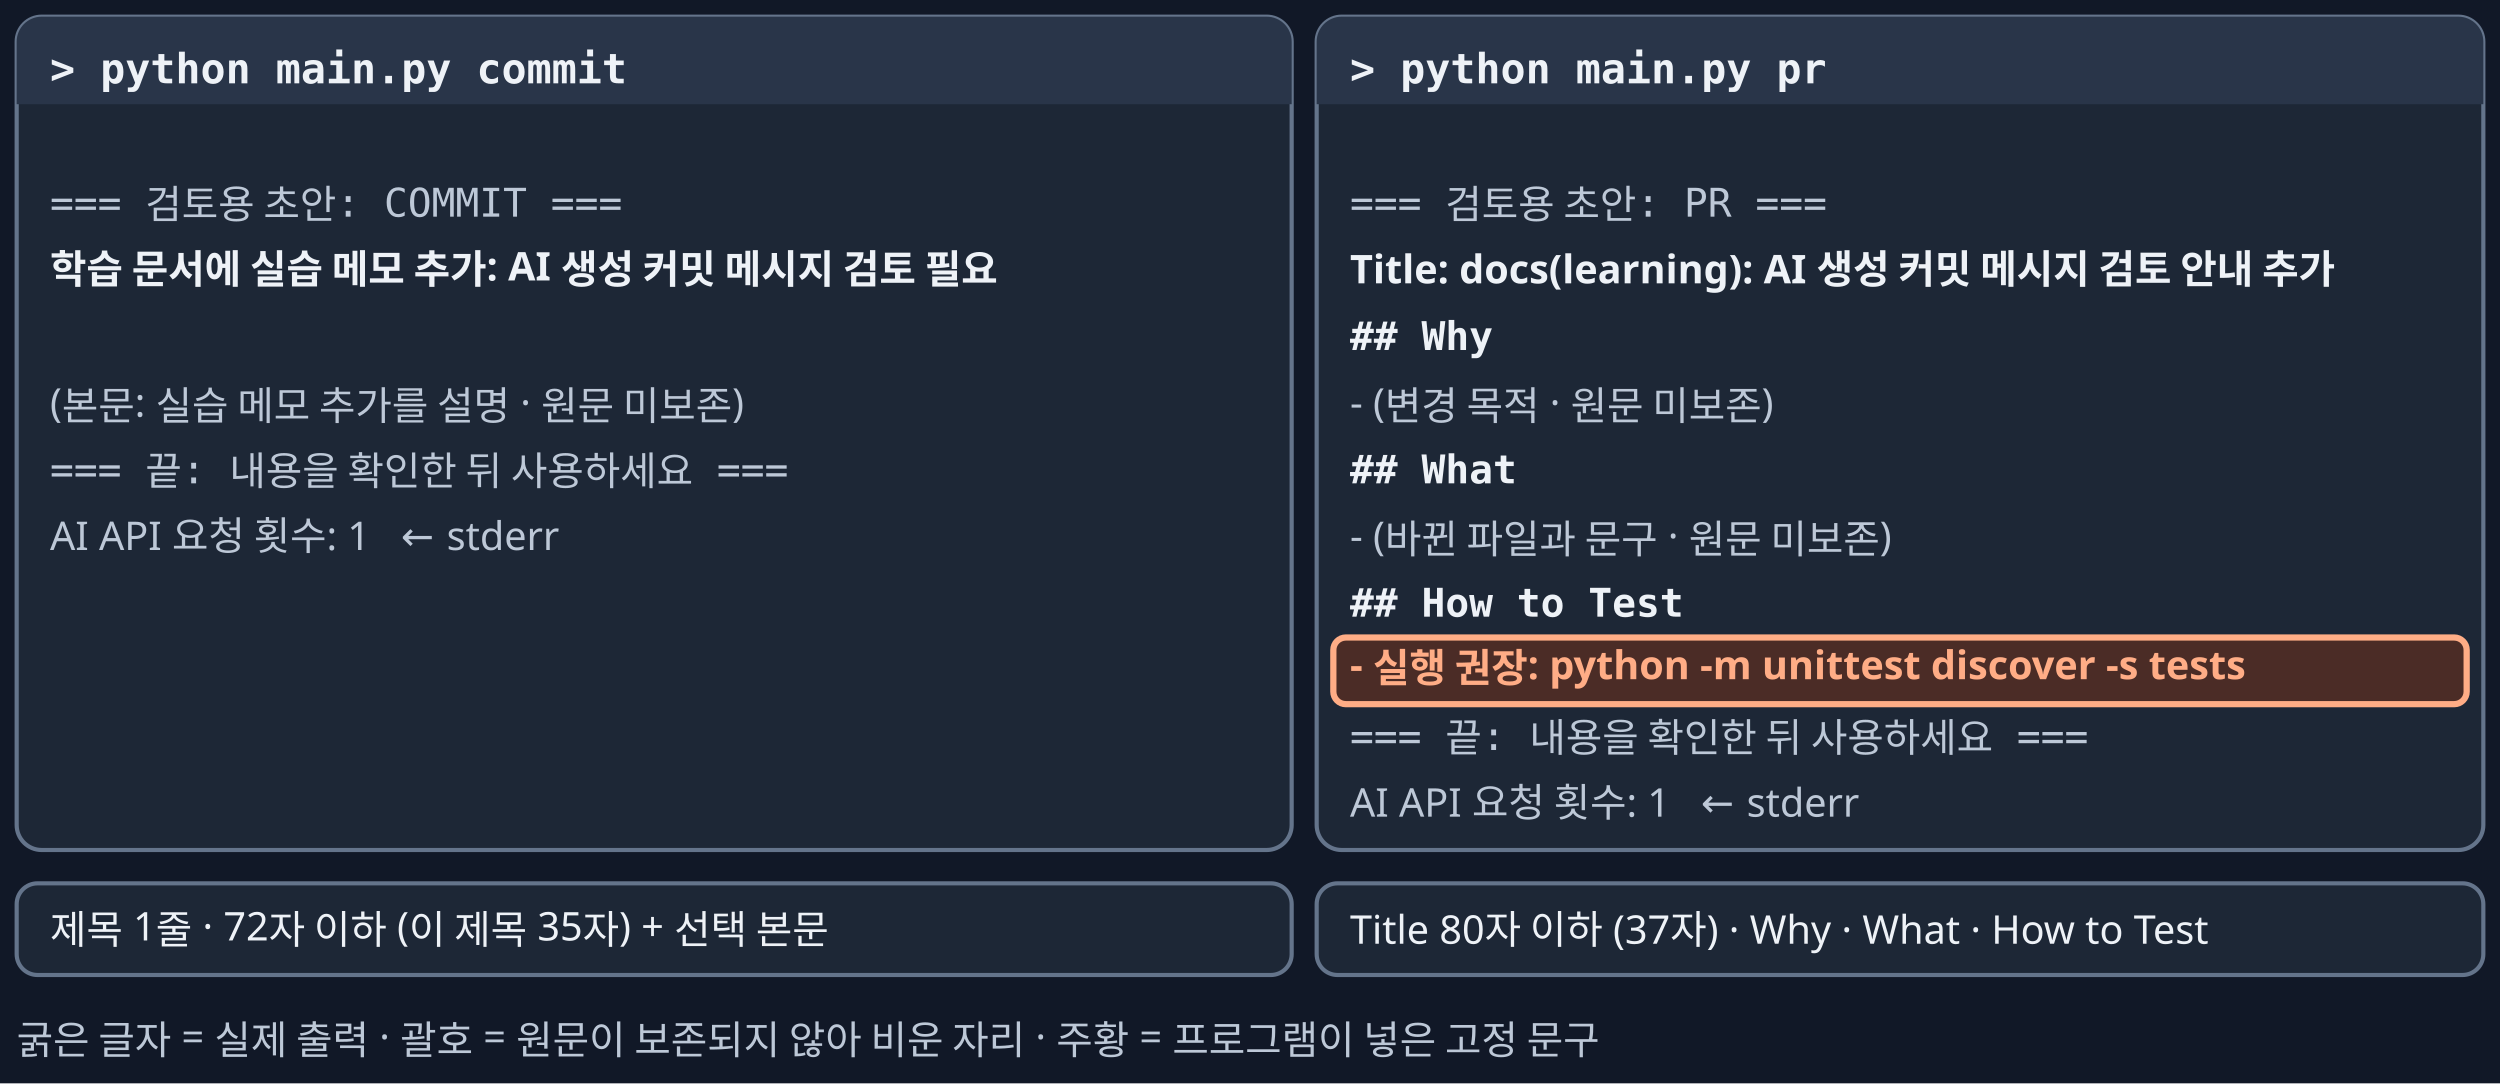
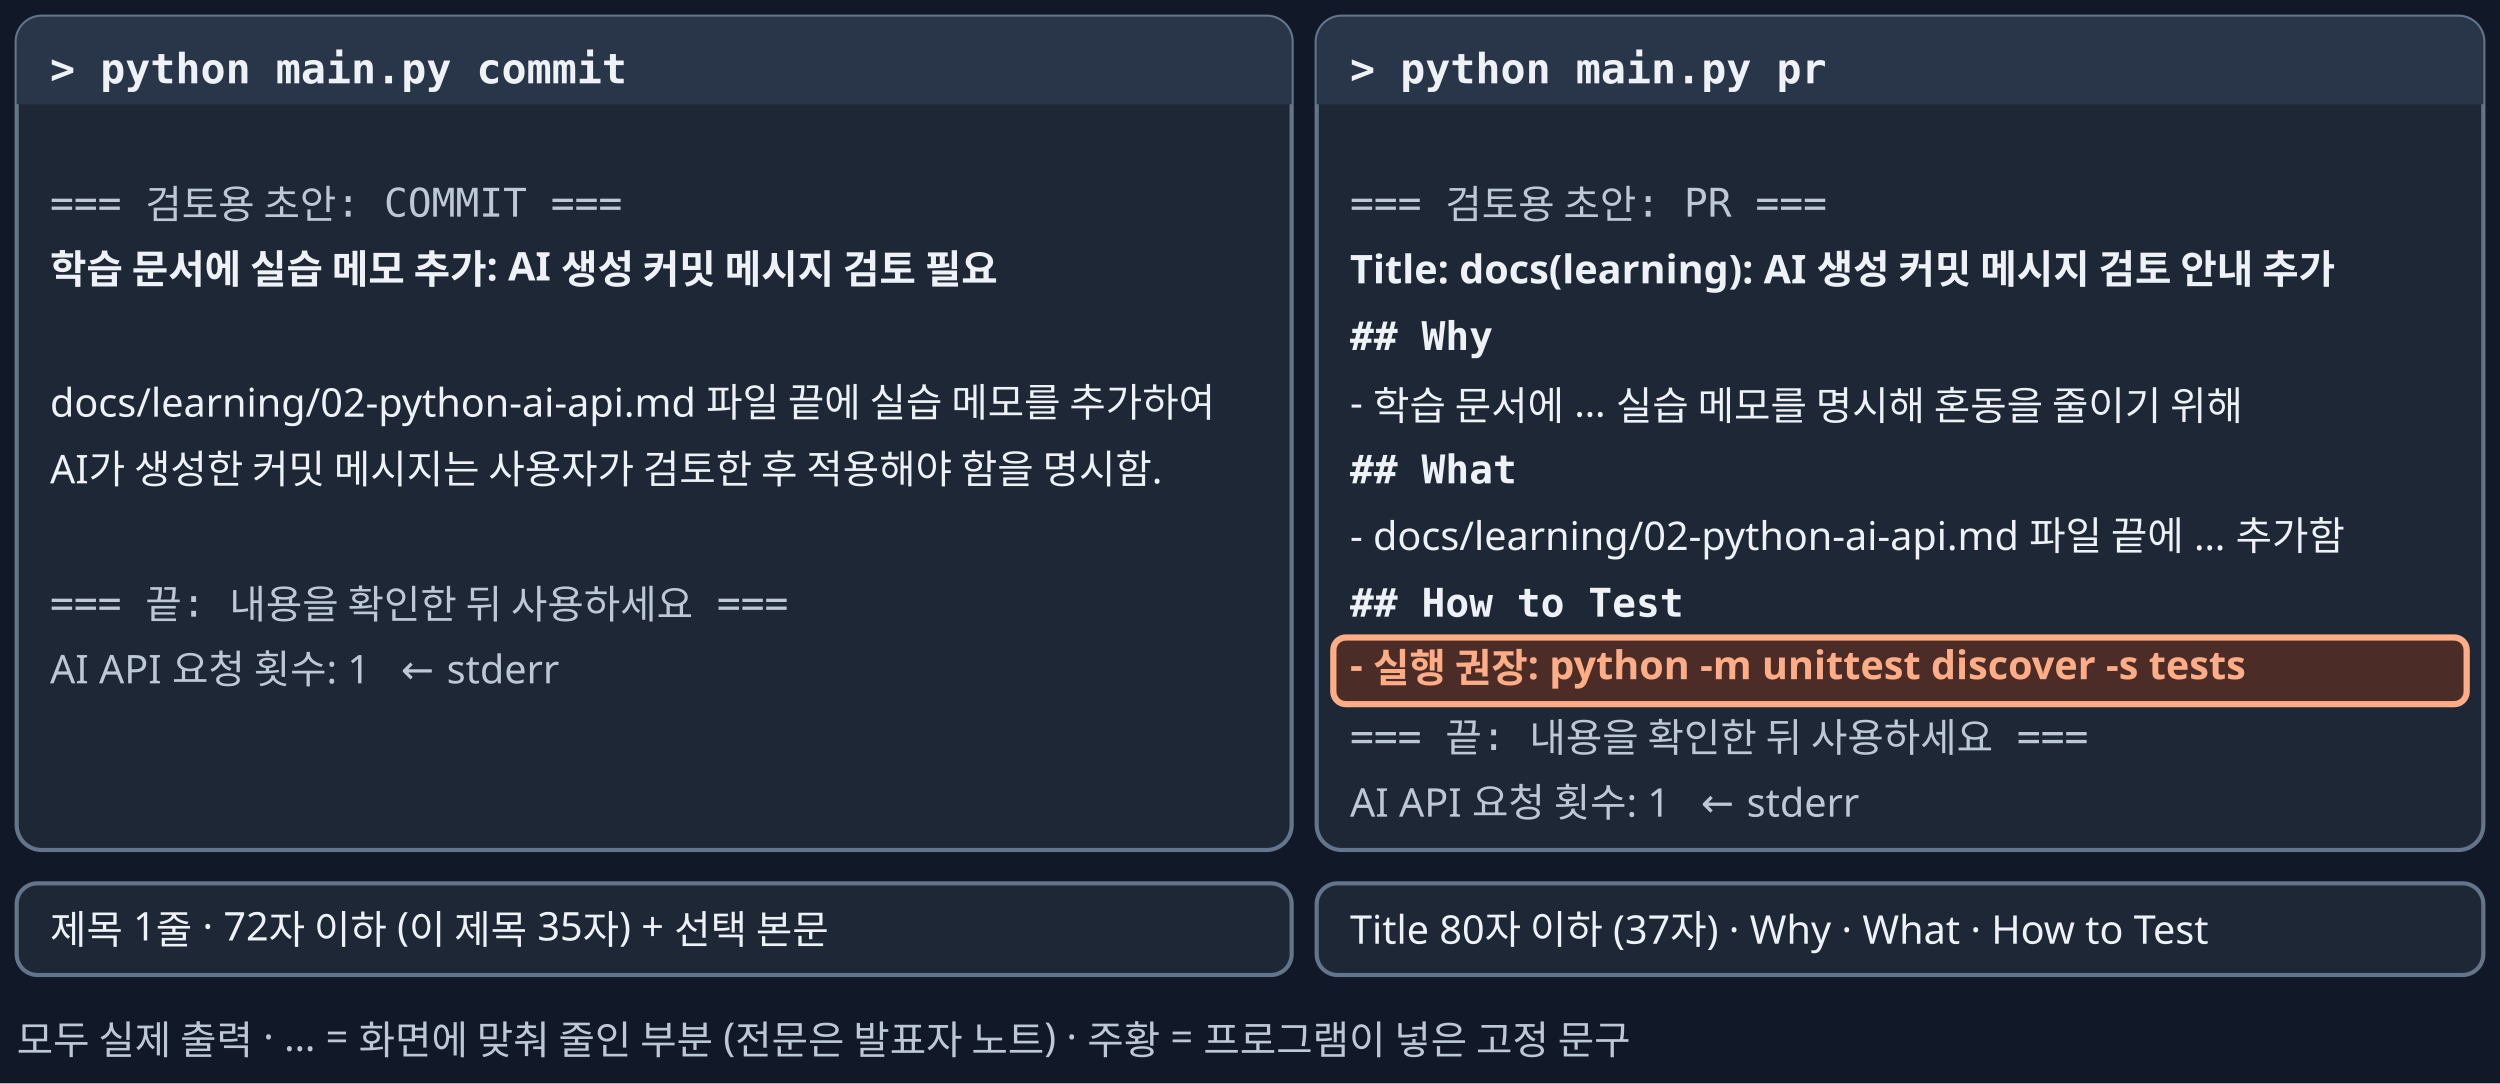
- <svg xmlns="http://www.w3.org/2000/svg" width="1200" height="520" viewBox="0 0 1200 520" data-state="main" data-states="main" font-family="'Pretendard Variable','Pretendard','Apple SD Gothic Neo','Noto Sans KR','Malgun Gothic',sans-serif" role="img" aria-label="같은 변경으로 실행한 두 명령의 출력(2026-10-20 사용자 실제 실행). 왼쪽 python main.py commit: '=== 검토용 초안: COMMIT ===' 다음에 실제 제목 '학습 문서에 실습 메모 추가: AI 생성 커밋 메시지 검토 필요'(35자), 본문은 실습 메모 추가를 설명했으나 원문이 보존되지 않아 비워 둠, 끝 표시와 stderr의 'AI API 요청 횟수: 1'. 오른쪽 python main.py pr: 실제 제목 'Title: docs(learning): AI 생성 커밋 메시지 검토 안내 추가'(37자), ## Why와 ## What 불릿은 원문이 보존되지 않아 비워 둠, ## How to Test는 프로그램이 넣은 고정 문구 '- 실행 권장: python -m unittest discover -s tests'(강조), 끝 표시와 요청 횟수 1. 아래 범례: 굵은 글자 = 실제 출력, 괄호 = 원문 미보존 자리, 주황 = 프로그램이 넣은 고정 문구.">
+ <svg xmlns="http://www.w3.org/2000/svg" width="1200" height="520" viewBox="0 0 1200 520" data-state="main" data-states="main" font-family="'Pretendard Variable','Pretendard','Apple SD Gothic Neo','Noto Sans KR','Malgun Gothic',sans-serif" role="img" aria-label="같은 변경으로 실행한 두 명령의 실제 출력(2026-10-20 사용자 실행, ChatGPT 대화 공유 원문). 왼쪽 python main.py commit: '=== 검토용 초안: COMMIT ===' 다음에 제목 '학습 문서에 실습 메모 추가: AI 생성 커밋 메시지 검토 필요'(35자), 빈 줄, 본문 두 줄 'docs/learning/02-python-ai-api.md 파일 끝에 실습 메모를 추가하여 / AI가 생성한 커밋 메시지는 사용자가 검토한 후 적용해야 함을 명시함.', 끝 표시와 stderr의 'AI API 요청 횟수: 1'. 오른쪽 python main.py pr: 'Title: docs(learning): AI 생성 커밋 메시지 검토 안내 추가'(37자), ## Why '- 학습 문서에 … 실습 메모를 명시해 혼동을 줄이기 위해', ## What '- docs/learning/02-python-ai-api.md 파일 끝에 … 추가함'(긴 줄은 …로 줄임), ## How to Test는 프로그램이 넣은 고정 문구 '- 실행 권장: python -m unittest discover -s tests'(강조), 끝 표시와 요청 횟수 1. 아래 범례: 굵은 글자 = 실제 출력의 제목, … = 화면에 맞춰 줄인 부분(전문은 발표자 노트), 주황 = 프로그램이 넣은 고정 문구.">
  <style>.b32s-bg{fill:var(--presentation-bg,#111827)}.b32s-box{fill:var(--presentation-panel,#1d2736);stroke:var(--presentation-line,#64748b);stroke-width:2}.b32s-box-g{fill:var(--presentation-real-soft,#403622);stroke:var(--presentation-real,#edcf8e);stroke-width:2.5}.b32s-box-p{fill:var(--presentation-python-soft,#203957);stroke:var(--presentation-python,#9cc8ff);stroke-width:2.5}.b32s-box-r{fill:var(--presentation-app-soft,#183f32);stroke:var(--presentation-app,#86dfb0);stroke-width:2.5}.b32s-box-a{fill:var(--presentation-panel,#1d2736);stroke:var(--presentation-ink,#eef2f7);stroke-width:2.5;stroke-dasharray:10 6}.b32s-box-acc{fill:var(--presentation-accent-soft,#4b2c26);stroke:var(--presentation-accent,#ffad86);stroke-width:3}.b32s-box-term{fill:var(--presentation-panel,#1d2736);stroke:var(--presentation-line,#64748b);stroke-width:2}.b32s-bar{fill:var(--presentation-chip,#293549)}.b32s-zone{fill:none;stroke:var(--presentation-line,#64748b);stroke-width:2}.b32s-zone-ext{fill:none;stroke:var(--presentation-muted,#bdc8d7);stroke-width:2.5;stroke-dasharray:12 8}.b32s-ink{fill:var(--presentation-ink,#eef2f7)}.b32s-muted{fill:var(--presentation-muted,#bdc8d7)}.b32s-b{font-weight:700}.b32s-mono{font-family:'SF Mono','Menlo','Consolas','D2Coding','Malgun Gothic',monospace}.b32s-tg{fill:var(--presentation-real,#edcf8e);font-weight:700}.b32s-tp{fill:var(--presentation-python,#9cc8ff);font-weight:700}.b32s-tr{fill:var(--presentation-app,#86dfb0);font-weight:700}.b32s-acc{fill:var(--presentation-accent,#ffad86);font-weight:700}.b32s-add{fill:var(--presentation-app,#86dfb0)}.b32s-sg{fill:var(--presentation-real,#edcf8e)}.b32s-sp{fill:var(--presentation-python,#9cc8ff)}.b32s-sr{fill:var(--presentation-app,#86dfb0)}.b32s-si{fill:var(--presentation-ink,#eef2f7)}.b32s-sacc{fill:var(--presentation-accent,#ffad86)}.b32s-on{fill:var(--presentation-on-strong,#111827);font-weight:700}.b32s-ln{stroke:var(--presentation-ink,#eef2f7);stroke-width:2.5;fill:none}.b32s-ln-acc{stroke:var(--presentation-accent,#ffad86);stroke-width:3;fill:none}.b32s-dash{stroke:var(--presentation-muted,#bdc8d7);stroke-width:2.5;stroke-dasharray:9 7;fill:none}.b32s-lead{stroke:var(--presentation-muted,#bdc8d7);stroke-width:1.8;fill:none}.b32s-mk{fill:var(--presentation-ink,#eef2f7)}.b32s-mk-acc{fill:var(--presentation-accent,#ffad86)}.b32s-mk-m{fill:var(--presentation-muted,#bdc8d7)}.b32s-hlrow{fill:var(--presentation-app-soft,#183f32)}svg[data-state="main"] [class*="b32s-in-"]:not(.b32s-in-main){display:none}</style>
  <defs>
    <marker id="b32s-a" viewBox="0 0 12 12" refX="11" refY="6" markerWidth="12" markerHeight="12" markerUnits="userSpaceOnUse" orient="auto">
      <path d="M0 0L12 6L0 12Z" class="b32s-mk" />
    </marker>
    <marker id="b32s-a-acc" viewBox="0 0 12 12" refX="11" refY="6" markerWidth="12" markerHeight="12" markerUnits="userSpaceOnUse" orient="auto">
      <path d="M0 0L12 6L0 12Z" class="b32s-mk-acc" />
    </marker>
    <marker id="b32s-a-m" viewBox="0 0 12 12" refX="11" refY="6" markerWidth="12" markerHeight="12" markerUnits="userSpaceOnUse" orient="auto">
      <path d="M0 0L12 6L0 12Z" class="b32s-mk-m" />
    </marker>
  </defs>
  <rect width="1200" height="520" class="b32s-bg" />
  <rect x="8" y="8" width="612" height="400" rx="12" class="b32s-box-term" />
  <path d="M8 20a12 12 0 0 1 12-12h588a12 12 0 0 1 12 12v30H8Z" class="b32s-bar" />
  <text x="24" y="40" font-size="20" class="b32s-ink b32s-mono b32s-b">&gt; python main.py commit</text>
  <text x="24" y="104" font-size="19" class="b32s-muted b32s-mono">=== 검토용 초안: COMMIT ===</text>
  <text x="24" y="136" font-size="19" class="b32s-ink b32s-b">학습 문서에 실습 메모 추가: AI 생성 커밋 메시지 검토 필요</text>
-   <text x="24" y="200" font-size="19" class="b32s-muted">(본문: 실습 메모 추가를 설명 · 원문 미보존)</text>
-   <text x="24" y="232" font-size="19" class="b32s-muted b32s-mono">=== 끝: 내용을 확인한 뒤 사용하세요 ===</text>
-   <text x="24" y="264" font-size="19" class="b32s-muted" xml:space="preserve">AI API 요청 횟수: 1   ← stderr</text>
+   <text x="24" y="200" font-size="19" class="b32s-ink">docs/learning/02-python-ai-api.md 파일 끝에 실습 메모를 추가하여</text>
+   <text x="24" y="232" font-size="19" class="b32s-ink">AI가 생성한 커밋 메시지는 사용자가 검토한 후 적용해야 함을 명시함.</text>
+   <text x="24" y="296" font-size="19" class="b32s-muted b32s-mono">=== 끝: 내용을 확인한 뒤 사용하세요 ===</text>
+   <text x="24" y="328" font-size="19" class="b32s-muted" xml:space="preserve">AI API 요청 횟수: 1   ← stderr</text>
  <rect x="8" y="424" width="612" height="44" rx="10" class="b32s-box" />
  <text x="24" y="453" font-size="19" class="b32s-ink">제목 1줄 · 72자 이하 (이 제목 35자) + 선택 본문</text>
  <rect x="632" y="8" width="560" height="400" rx="12" class="b32s-box-term" />
  <path d="M632 20a12 12 0 0 1 12-12h536a12 12 0 0 1 12 12v30H632Z" class="b32s-bar" />
  <text x="648" y="40" font-size="20" class="b32s-ink b32s-mono b32s-b">&gt; python main.py pr</text>
  <text x="648" y="104" font-size="19" class="b32s-muted b32s-mono">=== 검토용 초안: PR ===</text>
  <text x="648" y="136" font-size="19" class="b32s-ink b32s-b">Title: docs(learning): AI 생성 커밋 메시지 검토 안내 추가</text>
  <text x="648" y="168" font-size="19" class="b32s-ink b32s-mono b32s-b">## Why</text>
-   <text x="648" y="200" font-size="19" class="b32s-muted">- (변경 목적 · 원문 미보존)</text>
+   <text x="648" y="200" font-size="19" class="b32s-ink">- 학습 문서에 … 실습 메모를 명시해 혼동을 줄이기 위해</text>
  <text x="648" y="232" font-size="19" class="b32s-ink b32s-mono b32s-b">## What</text>
-   <text x="648" y="264" font-size="19" class="b32s-muted">- (바뀐 파일과 문구 · 원문 미보존)</text>
+   <text x="648" y="264" font-size="19" class="b32s-ink">- docs/learning/02-python-ai-api.md 파일 끝에 … 추가함</text>
  <text x="648" y="296" font-size="19" class="b32s-ink b32s-mono b32s-b">## How to Test</text>
  <rect x="640" y="306" width="544" height="32" rx="6" class="b32s-box-acc" />
  <text x="648" y="326" font-size="19" class="b32s-acc">- 실행 권장: python -m unittest discover -s tests</text>
  <text x="648" y="360" font-size="19" class="b32s-muted b32s-mono">=== 끝: 내용을 확인한 뒤 사용하세요 ===</text>
  <text x="648" y="392" font-size="19" class="b32s-muted" xml:space="preserve">AI API 요청 횟수: 1   ← stderr</text>
  <rect x="632" y="424" width="560" height="44" rx="10" class="b32s-box" />
  <text x="648" y="453" font-size="19" class="b32s-ink">Title 80자 이하 (37자) · Why · What · How to Test</text>
-   <text x="8" y="506" font-size="19" class="b32s-muted">굵은 글자 = 실제 출력 · 괄호 = 원문이 보존되지 않아 비운 자리 · 주황 = 프로그램이 넣은 고정 문구</text>
+   <text x="8" y="506" font-size="19" class="b32s-muted">모두 실제 출력 · … = 화면에 맞춰 줄인 부분 (전문은 발표자 노트) · 주황 = 프로그램이 넣은 고정 문구</text>
</svg>
